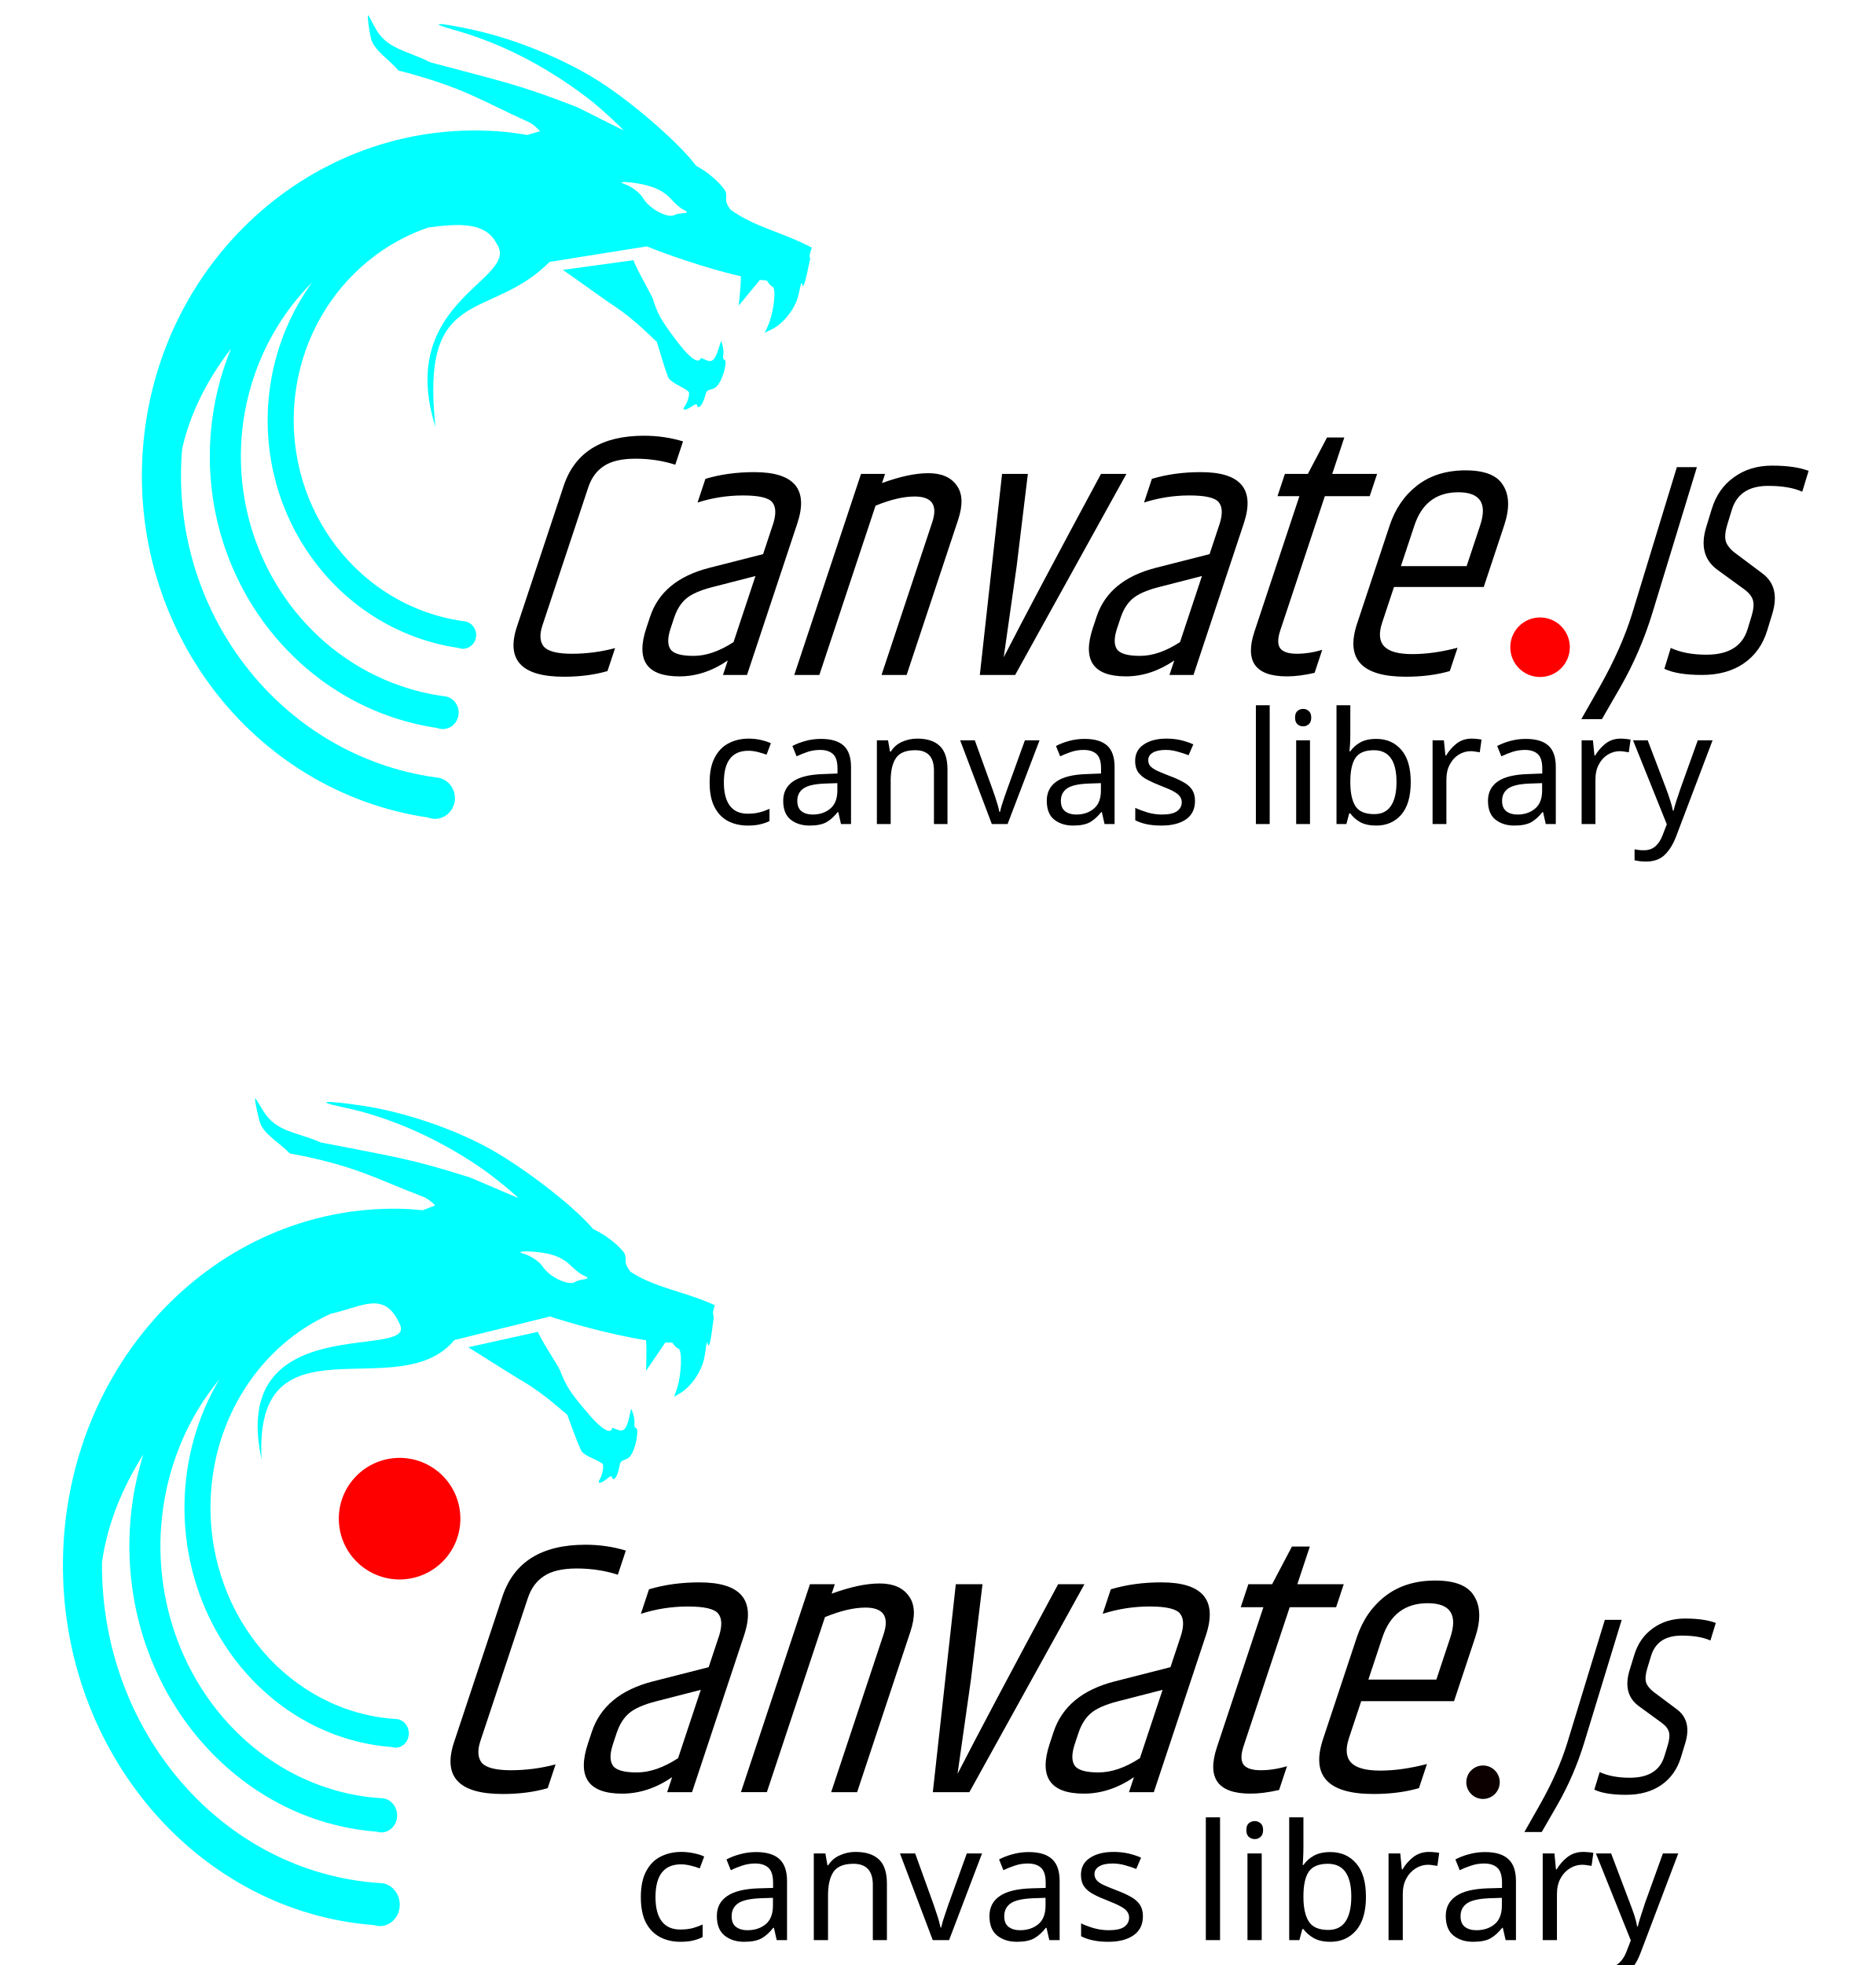
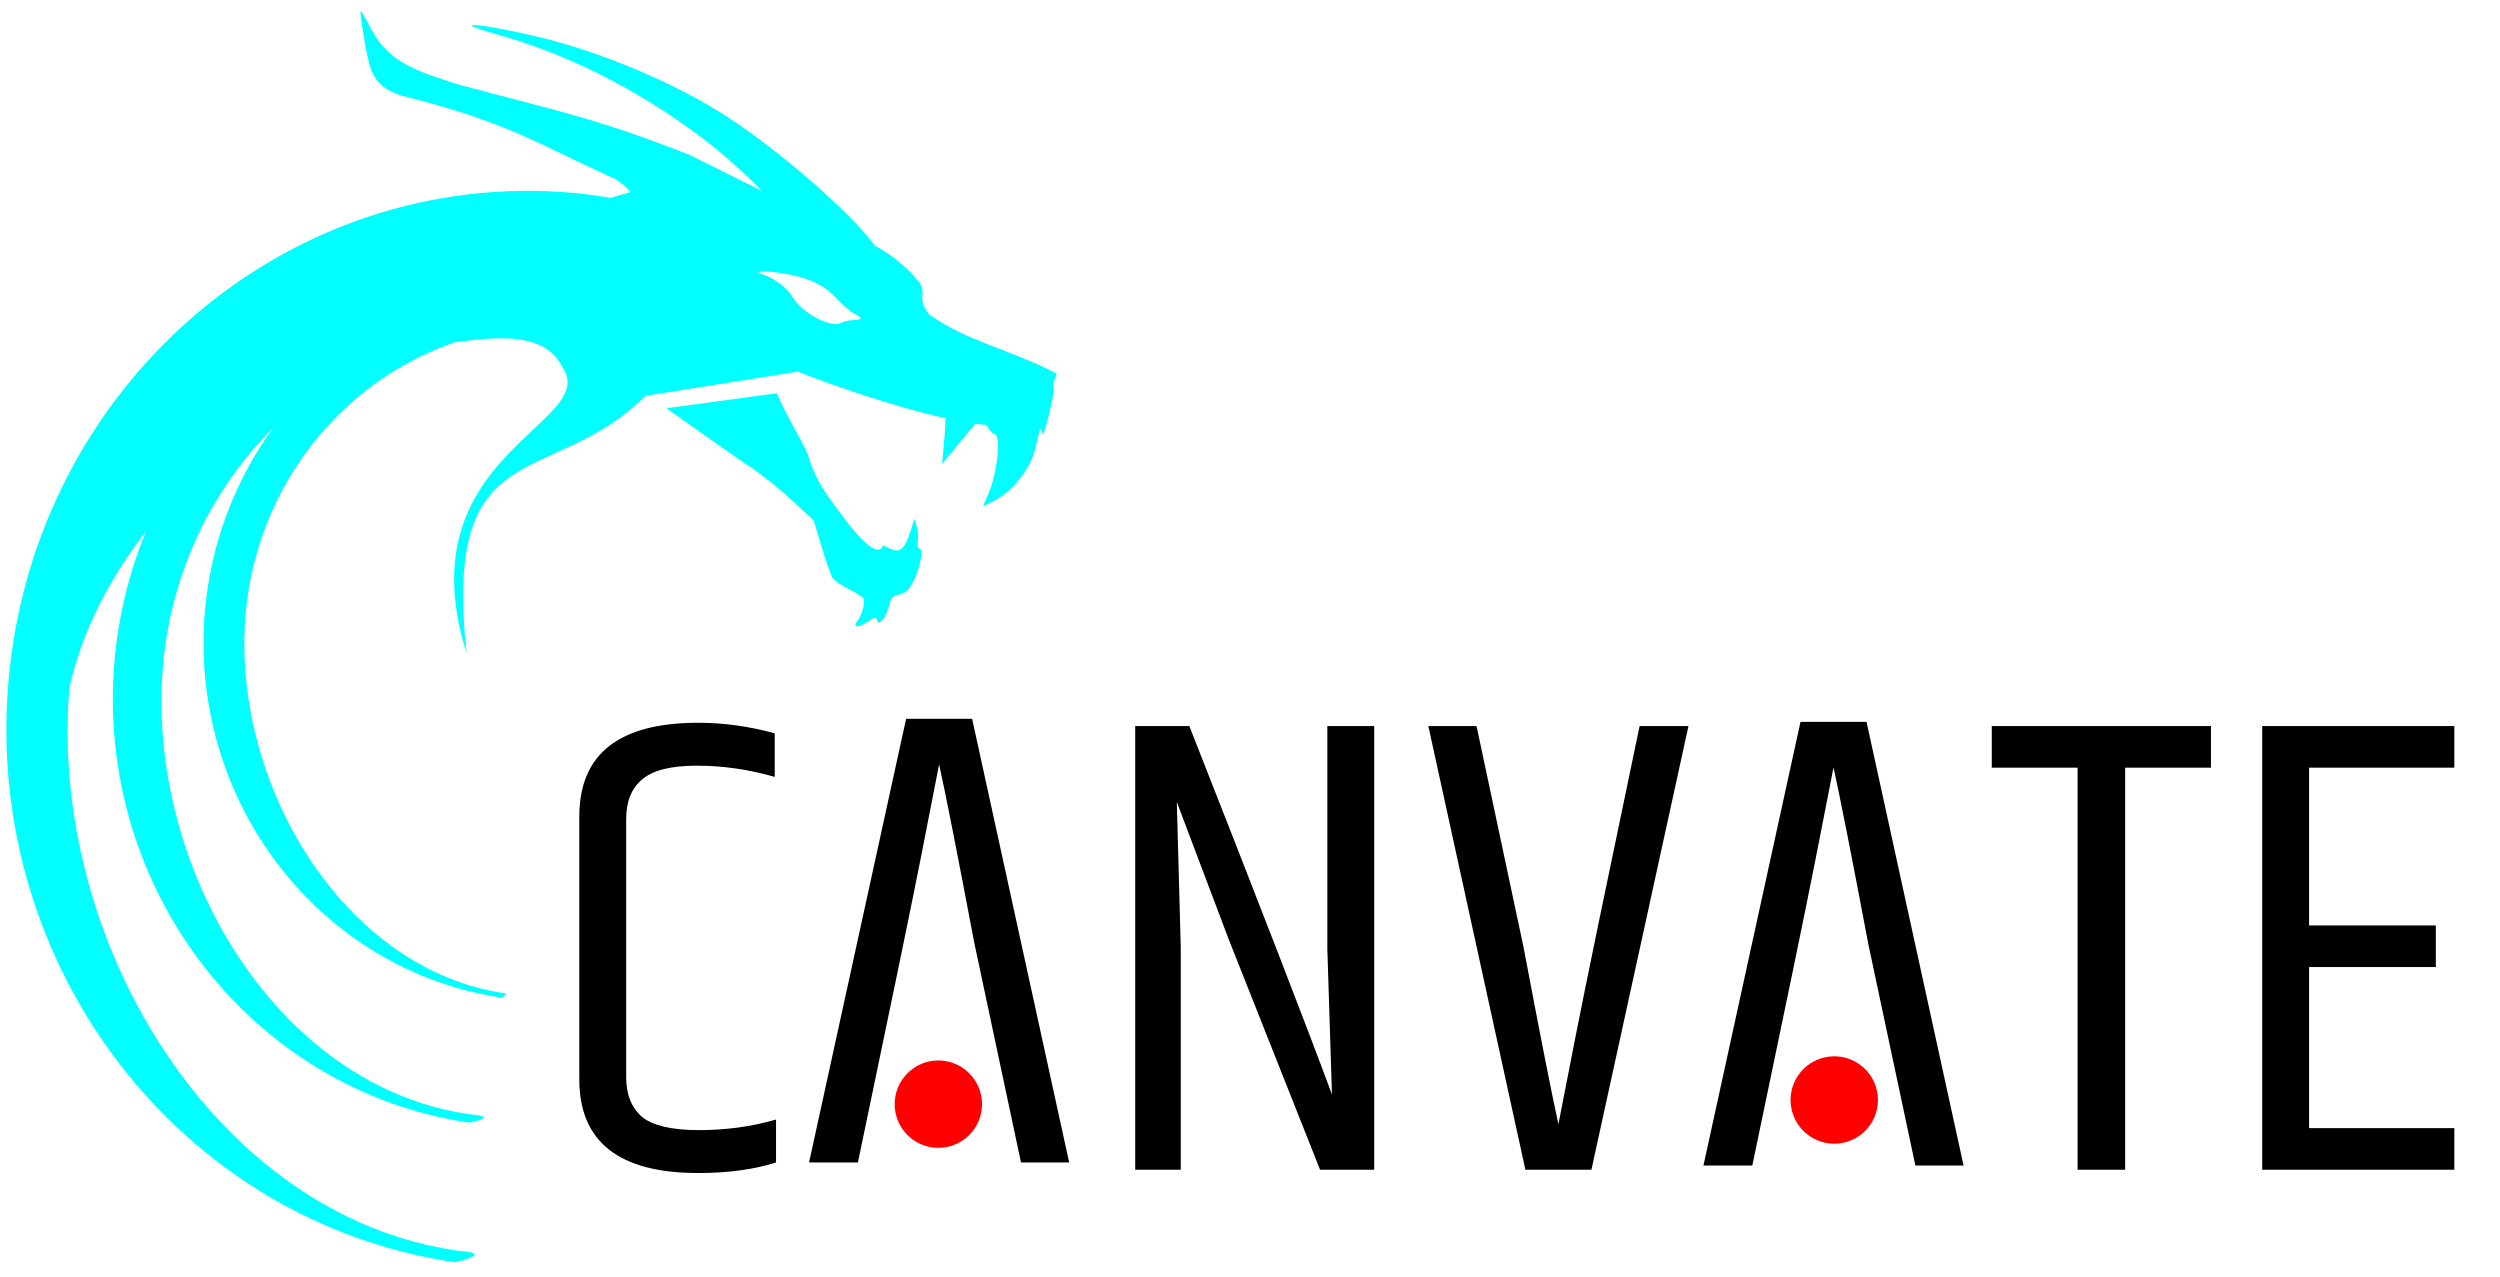
- <svg xmlns="http://www.w3.org/2000/svg" version="1.1" id="svg815" width="210" height="220" viewBox="0 0 210 220">
+ <svg xmlns="http://www.w3.org/2000/svg" version="1.1" id="svg815" width="190" height="97" viewBox="0 0 190 97">
  <defs id="defs819" />
-   <g aria-label="Canvate  JS" transform="matrix(0.9331692,0,-0.3098287,0.9331692,22.87449,11.37017)" style="font-style:normal;font-weight:normal;font-size:42.395px;line-height:1.25;font-family:sans-serif;letter-spacing:0px;word-spacing:0px;fill:#000000;fill-opacity:1;stroke:none;stroke-width:1.06" id="text10565-2">
-     <path id="path2909" style="font-style:normal;font-variant:normal;font-weight:normal;font-stretch:normal;font-family:Khand;-inkscape-font-specification:Khand;stroke-width:0.883" d="m 191.256,43.864 h 2.404 l 0.467,17.455 q 0.126,4.714 -0.879,8.912 l -0.946,3.867 h -2.472 l 0.912,-3.867 q 1.093,-4.714 0.981,-8.875 z m 5.854,5.008 q -0.065,-2.43 1.388,-3.793 1.452,-1.399 4.127,-1.399 2.709,0 4.587,0.626 l 0.067,2.504 q -1.779,-0.7 -4.319,-0.7 -3.487,0 -3.41,2.872 l 0.047,1.768 q 0.035,1.289 0.494,2.025 0.494,0.736 1.595,1.399 l 3.991,2.394 q 2.786,1.62 2.873,4.898 l 0.053,1.989 q 0.068,2.541 -1.486,3.94 -1.554,1.399 -4.567,1.399 -2.979,0 -4.76,-0.736 l -0.067,-2.504 q 2.019,0.81 4.559,0.81 3.995,0 3.913,-3.056 l -0.041,-1.547 q -0.033,-1.215 -0.458,-1.915 -0.425,-0.7 -1.491,-1.326 l -3.956,-2.32 q -2.992,-1.731 -3.083,-5.155 z" />
-     <path id="path2859" style="font-style:normal;font-variant:normal;font-weight:normal;font-stretch:normal;font-family:Khand;-inkscape-font-specification:Khand;stroke-width:1.06" d="m 58.431,46.114 q 0,-6.02 7.631,-6.02 2.459,0 4.918,0.678 v 2.798 q -2.501,-0.721 -5.003,-0.721 -2.501,0 -3.519,0.89 -1.017,0.848 -1.017,2.544 v 16.577 q 0,1.653 1.017,2.544 1.06,0.848 3.646,0.848 2.629,0 4.96,-0.678 v 2.756 q -2.12,0.678 -5.003,0.678 -7.631,0 -7.631,-6.02 z m 22.323,-1.653 q 7.207,0 7.207,6.147 v 18.188 h -2.883 v -1.738 q -2.162,1.908 -5.172,1.908 -5.893,0 -5.893,-5.808 v -1.357 q 0,-4.409 5.13,-5.851 l 5.935,-1.653 v -3.688 q -0.042,-1.738 -0.975,-2.544 -0.933,-0.806 -3.773,-0.806 -2.798,0 -5.172,0.848 v -2.84 q 2.417,-0.806 5.596,-0.806 z m -3.816,17.467 v 1.272 q 0,1.696 0.806,2.501 0.806,0.806 3.052,0.806 2.247,0 4.24,-1.653 v -7.928 l -4.833,1.357 q -1.908,0.551 -2.586,1.357 -0.678,0.806 -0.678,2.289 z M 96.515,45.774 q 2.84,-1.187 5.172,-1.187 2.374,0 3.9,1.484 1.526,1.441 1.526,4.112 v 18.612 h -3.01 V 50.48 q 0,-3.095 -3.137,-3.095 -1.993,0 -4.324,1.102 V 68.795 H 93.633 V 44.672 h 2.883 z M 122.426,44.672 h 3.052 l -5.342,24.123 h -4.24 L 110.556,44.672 h 3.095 l 2.332,11.065 2.077,10.938 q 1.272,-7.038 4.367,-22.003 z m 11.901,-0.212 q 7.207,0 7.207,6.147 v 18.188 h -2.883 v -1.738 q -2.162,1.908 -5.172,1.908 -5.893,0 -5.893,-5.808 v -1.357 q 0,-4.409 5.13,-5.851 l 5.935,-1.653 v -3.688 q -0.042,-1.738 -0.975,-2.544 -0.933,-0.806 -3.773,-0.806 -2.798,0 -5.172,0.848 v -2.84 q 2.417,-0.806 5.596,-0.806 z m -3.816,17.467 v 1.272 q 0,1.696 0.806,2.501 0.806,0.806 3.052,0.806 2.247,0 4.24,-1.653 v -7.928 l -4.833,1.357 q -1.908,0.551 -2.586,1.357 -0.678,0.806 -0.678,2.289 z m 19.662,-21.622 v 4.367 h 5.384 v 2.671 h -5.384 v 16.11 q 0,1.484 0.721,2.162 0.721,0.636 2.205,0.636 1.484,0 2.883,-0.466 v 2.756 q -1.696,0.424 -3.18,0.424 -5.681,0 -5.681,-5.384 V 47.343 h -2.629 V 44.672 h 2.756 l 0.848,-4.367 z m 11.914,15.432 h 7.886 v -4.875 q 0,-3.985 -3.943,-3.985 -3.943,0 -3.943,3.985 z m -2.968,6.91 V 50.862 q 0,-3.01 1.696,-4.791 1.738,-1.823 5.215,-1.823 3.476,0 5.13,1.823 1.696,1.781 1.696,4.791 v 7.377 h -10.768 v 4.282 q 0,1.908 1.187,2.84 1.187,0.933 3.688,0.933 2.501,0 5.172,-0.763 v 2.798 q -2.12,0.678 -5.045,0.678 -7.97,0 -7.97,-6.359 z" />
+   <path style="fill:#000000;fill-opacity:0;stroke:none;stroke-width:1;stroke-linecap:round;stroke-linejoin:round;stroke-miterlimit:4;stroke-dasharray:none;stroke-opacity:1;paint-order:normal" id="path2679" d="m -125.368,-308.358 -209.912,-47.009 -157.727,146.27 -20.158,-214.165 -187.851,-104.808 197.454,-85.352 41.629,-211.045 142.191,161.414 213.579,-25.625 -109.575,185.111 z" />
+   <path style="font-style:normal;font-weight:normal;font-size:42.56px;line-height:1.25;font-family:sans-serif;letter-spacing:0px;word-spacing:0px;fill:#00ffff;fill-opacity:1;stroke:none;stroke-width:0.146" d="m 27.424,0.821 c -0.101,0.076 0.196,1.817 0.374,2.841 0.334,1.322 0.289,3.106 3.265,3.742 7.837,2.002 10.143,3.713 15.507,6.108 0.473,0.218 0.926,0.611 1.354,1.078 -0.526,0.151 -1,0.3 -1.511,0.45 -0.908,-0.153 -1.82,-0.284 -2.737,-0.372 -21.827,-2.002 -41.094,14.627 -43.035,37.141 C -1.215,73.475 13.68,92.853 34.552,95.929 c 1.489,-0.314 2.347,-0.746 0.355,-0.861 -18.555,-2.556 -31.258,-23.596 -29.629,-42.832 0.982,-4.357 3.083,-8.318 5.826,-11.871 -1.267,3.066 -2.102,6.385 -2.404,9.885 -1.474,17.221 10.366,32.625 26.957,35.07 0,0 2.417,-0.445 0.112,-0.629 -14.751,-2.032 -24.679,-18.81 -23.383,-34.103 0.598,-6.871 3.575,-13.29 8.385,-18.083 -2.957,4.056 -4.757,8.882 -5.199,13.936 -1.236,14.429 8.685,27.335 22.586,29.384 0.147,-0.046 0.22,-0.214 0.331,-0.321 -12.358,-1.702 -20.912,-15.968 -19.828,-28.781 0.851,-9.869 7.369,-17.807 15.947,-20.722 3.796,-0.502 6.828,-0.615 8.128,1.889 3.01,4.312 -12.074,6.621 -7.272,21.762 -1.869,-17.008 6.405,-12.4 13.598,-19.57 l 11.581,-1.842 c 1.873,0.775 7.143,2.641 11.203,3.545 0.018,0.514 -0.05,1.482 -0.253,3.472 l 2.528,-3.051 c 0.293,0.037 0.572,0.066 0.829,0.083 0.204,0.353 0.494,0.674 0.644,0.713 0.526,0.139 0.18,3.108 -0.549,4.709 l -0.346,0.762 0.8,-0.389 c 1.452,-0.708 2.829,-2.46 3.205,-4.071 l 0.163,-0.705 c 0.489,-2.436 -0.012,2.555 1.245,-3.626 -0.136,-0.236 -0.068,-0.659 0.203,-1.285 -3.582,-1.873 -6.842,-2.44 -9.708,-4.512 -0.447,-0.618 -0.543,-0.896 -0.509,-1.45 0.039,-0.633 -0.015,-0.747 -0.687,-1.514 -0.401,-0.457 -1.217,-1.166 -1.813,-1.575 -0.288,-0.198 -0.671,-0.426 -1.091,-0.668 l -0.128,-0.167 c -2.19,-2.824 -7.927,-7.713 -11.872,-10.117 -4.094,-2.495 -9.512,-4.682 -14.217,-5.738 -4.352,-0.976 -6.045,-1.02 -2.601,-0.068 5.362,1.483 10.66,4.144 15.617,7.848 1.577,1.178 3.784,3.19 4.572,4.059 l -5.519,-2.748 c -7.007,-2.718 -8.957,-3.045 -17.524,-5.324 -2.75,-0.908 -5.224,-1.535 -6.586,-4.144 -0.429,-0.821 -0.8,-1.479 -0.824,-1.463 z M 58.397,20.635 c 0.269,0.023 0.602,0.061 0.991,0.12 0.504,0.077 0.958,0.173 1.372,0.286 1.24,0.34 2.111,0.856 2.824,1.647 0.426,0.472 1.01,0.98 1.296,1.128 0.73,0.377 0.725,0.453 -0.037,0.509 -0.366,0.028 -0.759,0.111 -0.872,0.185 -0.742,0.494 -3.035,-0.708 -3.766,-1.975 -0.362,-0.626 -1.343,-1.376 -2.166,-1.655 -0.444,-0.151 -0.496,-0.243 -0.242,-0.267 l -2.9e-4,0.003 c 0.127,-0.011 0.331,-0.005 0.6,0.018 z m 0.663,9.249 -8.415,1.144 c 1.118,0.76 5.259,3.75 6.31,4.413 0.857,0.56 2.308,1.719 3.223,2.572 l 1.663,1.548 0.599,1.974 c 0.329,1.086 0.695,2.143 0.814,2.348 0.119,0.206 0.676,0.604 1.239,0.884 0.562,0.28 1.077,0.607 1.147,0.728 0.145,0.252 -0.145,1.273 -0.487,1.716 -0.382,0.494 0.077,0.52 0.781,0.043 0.525,-0.356 0.672,-0.384 0.718,-0.139 0.068,0.363 0.372,0.191 0.651,-0.366 0.106,-0.213 0.251,-0.622 0.323,-0.909 0.109,-0.436 0.225,-0.542 0.693,-0.654 0.432,-0.103 0.649,-0.271 0.945,-0.731 0.545,-0.849 0.976,-2.67 0.653,-2.755 -0.176,-0.046 -0.224,-0.233 -0.162,-0.604 0.05,-0.295 0.011,-0.792 -0.086,-1.104 l -0.175,-0.565 -0.291,0.925 c -0.435,1.375 -0.782,1.69 -1.514,1.367 l -0.601,-0.268 c 0,0 -0.216,1.607 -3.113,-2.307 -1.675,-2.227 -2.018,-2.843 -2.613,-4.681 -0.155,-0.478 -2.092,-3.785 -2.301,-4.579 z" id="path10251-4-7-5-7" />
+   <g id="g6821" transform="translate(-0.4565456,-2.054455)">
+     <circle r="3.32" cy="85.97" cx="71.771" id="path10642-0" style="fill:#ff0000;fill-opacity:1;stroke:none;stroke-width:0.174;stroke-linecap:round;stroke-linejoin:round;stroke-miterlimit:4;stroke-dasharray:none;stroke-opacity:1;paint-order:normal" />
+     <circle r="3.32" cy="85.654" cx="139.86" id="path10642-0-5" style="fill:#ff0000;fill-opacity:1;stroke:none;stroke-width:0.174;stroke-linecap:round;stroke-linejoin:round;stroke-miterlimit:4;stroke-dasharray:none;stroke-opacity:1;paint-order:normal" />
+     <g transform="matrix(1.254394,0,0,1.254394,256.4623,4.834701)" id="text5366" style="font-style:normal;font-weight:normal;font-size:40px;line-height:1.25;font-family:sans-serif;letter-spacing:0px;word-spacing:0px;fill:#000000;fill-opacity:1;stroke:none" aria-label="CANVATE">
+       <path id="path5404" d="m -67.027,41.774 h 11.64 v 2.52 h -8.8 v 9.56 h 7.68 v 2.52 h -7.68 v 9.76 h 8.8 v 2.52 h -11.64 z" style="font-style:normal;font-variant:normal;font-weight:normal;font-stretch:normal;font-family:Khand;-inkscape-font-specification:Khand" />
+       <path id="path5402" d="m -70.131,41.774 v 2.52 h -5.2 v 24.36 h -2.88 v -24.36 h -5.2 v -2.52 z" style="font-style:normal;font-variant:normal;font-weight:normal;font-stretch:normal;font-family:Khand;-inkscape-font-specification:Khand" />
+       <path id="path5396" d="m -104.748,41.774 h 2.96 l -5.88,26.88 h -4 l -5.88,-26.88 h 2.92 l 2.84,13.36 q 1.52,8.04 2.12,10.76 0.32,-1.6 1.08,-5.52 0.84,-4.28 3.84,-18.6 z" style="font-style:normal;font-variant:normal;font-weight:normal;font-stretch:normal;font-family:Khand;-inkscape-font-specification:Khand" />
+       <path id="path5394" d="m -123.388,64.094 -0.28,-8.84 v -13.48 h 2.84 v 26.88 h -3.28 l -5.52,-13.92 q -0.32,-0.84 -3.16,-8.36 l 0.24,8.8 v 13.48 h -2.76 v -26.88 h 3.28 q 6.36,16.16 8.64,22.32 z" style="font-style:normal;font-variant:normal;font-weight:normal;font-stretch:normal;font-family:Khand;-inkscape-font-specification:Khand" />
+       <path id="path5384" d="m -168.989,47.254 q 0,-5.68 7.2,-5.68 2.32,0 4.64,0.64 v 2.64 q -2.36,-0.68 -4.72,-0.68 -2.36,0 -3.32,0.84 -0.96,0.8 -0.96,2.4 v 15.64 q 0,1.56 0.96,2.4 1,0.8 3.44,0.8 2.48,0 4.68,-0.64 v 2.6 q -2,0.64 -4.72,0.64 -7.2,0 -7.2,-5.68 z" style="font-style:normal;font-variant:normal;font-weight:normal;font-stretch:normal;font-family:Khand;-inkscape-font-specification:Khand" />
+       <path id="path5396-5" d="m -152.109,68.214 h -2.96 l 5.88,-26.88 h 4 l 5.88,26.88 h -2.92 l -2.84,-13.36 q -1.52,-8.04 -2.12,-10.76 -0.32,1.6 -1.08,5.52 -0.84,4.28 -3.84,18.6 z" style="font-style:normal;font-variant:normal;font-weight:normal;font-stretch:normal;font-size:40px;line-height:1.25;font-family:Khand;-inkscape-font-specification:Khand;letter-spacing:0px;word-spacing:0px;fill:#000000;fill-opacity:1;stroke:none" />
+       <path id="path5396-5-8" d="m -97.92,68.399 h -2.96 l 5.88,-26.88 h 4 l 5.88,26.88 h -2.92 l -2.84,-13.36 q -1.52,-8.04 -2.12,-10.76 -0.32,1.6 -1.08,5.52 -0.84,4.28 -3.84,18.6 z" style="font-style:normal;font-variant:normal;font-weight:normal;font-stretch:normal;font-size:40px;line-height:1.25;font-family:Khand;-inkscape-font-specification:Khand;letter-spacing:0px;word-spacing:0px;fill:#000000;fill-opacity:1;stroke:none" />
+     </g>
  </g>
-   <text xml:space="preserve" style="font-style:normal;font-weight:normal;font-size:17.493px;line-height:1.25;font-family:sans-serif;letter-spacing:0px;word-spacing:0px;fill:#000000;fill-opacity:1;stroke:none;stroke-width:0.437" x="78.488" y="92.26" id="text10569-4">
-     <tspan id="tspan10567-9" x="78.488" y="92.26" style="font-style:normal;font-variant:normal;font-weight:normal;font-stretch:normal;font-family:khand;-inkscape-font-specification:khand;stroke-width:0.437">canvas library</tspan>
-   </text>
-   <circle style="fill:#ff0000;fill-opacity:1;stroke:none;stroke-width:0.175;stroke-linecap:round;stroke-linejoin:round;stroke-miterlimit:4;stroke-dasharray:none;stroke-opacity:1;paint-order:normal" id="path10642" cx="172.44" cy="72.463" r="3.334" />
-   <path style="fill:#000000;fill-opacity:0;stroke:none;stroke-width:1;stroke-linecap:round;stroke-linejoin:round;stroke-miterlimit:4;stroke-dasharray:none;stroke-opacity:1;paint-order:normal" id="path2679" d="m -125.368,-185.358 -209.912,-47.009 -157.727,146.27 -20.158,-214.165 -187.851,-104.808 197.454,-85.352 41.629,-211.045 142.191,161.414 213.579,-25.625 -109.575,185.111 z" />
-   <path style="font-style:normal;font-weight:normal;font-size:42.56px;line-height:1.25;font-family:sans-serif;letter-spacing:0px;word-spacing:0px;fill:#00ffff;fill-opacity:1;stroke:none;stroke-width:0.138" d="m 41.204,1.679 c -0.095,0.072 0.134,1.817 0.352,2.684 0.314,1.249 2.097,2.379 3.068,3.535 7.366,1.891 9.532,3.508 14.574,5.771 0.445,0.206 0.87,0.578 1.273,1.019 -0.494,0.143 -0.94,0.283 -1.42,0.425 -0.853,-0.145 -1.71,-0.268 -2.573,-0.351 -20.513,-1.891 -38.621,13.817 -40.445,35.086 -1.743,20.466 12.255,38.772 31.872,41.677 0.191,0.076 0.392,0.125 0.596,0.144 1.231,0.115 2.319,-0.828 2.429,-2.105 0.109,-1.277 -0.801,-2.404 -2.033,-2.516 -0.025,-0.002 -0.049,-0.003 -0.074,-0.005 -17.438,-2.415 -29.962,-18.622 -28.43,-36.794 0.923,-4.116 2.898,-7.858 5.475,-11.214 -1.191,2.897 -1.976,6.032 -2.259,9.338 -1.386,16.269 9.742,30.82 25.335,33.13 0.152,0.061 0.311,0.1 0.474,0.116 0.979,0.09 1.843,-0.659 1.93,-1.674 0.086,-1.014 -0.637,-1.909 -1.615,-1.999 -0.02,-8.4e-4 -0.04,-0.003 -0.06,-0.003 -13.863,-1.919 -23.818,-14.804 -22.6,-29.25 0.562,-6.491 3.36,-12.554 7.88,-17.082 -2.779,3.831 -4.471,8.391 -4.886,13.165 -1.161,13.631 8.162,25.823 21.227,27.758 0.127,0.051 0.261,0.083 0.396,0.096 0.821,0.077 1.546,-0.551 1.619,-1.402 0.072,-0.85 -0.535,-1.6 -1.355,-1.674 -0.016,-0.002 -0.032,-0.003 -0.048,-0.005 -11.615,-1.608 -19.956,-12.402 -18.936,-24.506 0.8,-9.323 6.926,-16.822 14.988,-19.575 3.568,-0.474 6.417,-0.581 7.639,1.784 2.829,4.073 -11.348,6.255 -6.835,20.558 -1.757,-16.067 6.02,-11.714 12.78,-18.488 l 10.884,-1.74 c 1.76,0.732 6.714,2.495 10.529,3.349 0.017,0.485 -0.047,1.4 -0.238,3.28 l 2.376,-2.882 c 0.275,0.035 0.537,0.062 0.779,0.079 0.191,0.333 0.465,0.637 0.605,0.674 0.494,0.131 0.169,2.936 -0.516,4.449 l -0.325,0.72 0.752,-0.368 c 1.364,-0.669 2.659,-2.324 3.012,-3.846 L 89.551,32.37 c 0.46,-2.301 -0.011,2.414 1.17,-3.425 -0.128,-0.223 -0.064,-0.623 0.19,-1.214 -3.367,-1.769 -6.431,-2.305 -9.124,-4.263 -0.42,-0.584 -0.511,-0.847 -0.479,-1.37 0.036,-0.598 -0.014,-0.705 -0.646,-1.43 -0.376,-0.431 -1.144,-1.101 -1.704,-1.488 -0.271,-0.187 -0.631,-0.403 -1.026,-0.631 l -0.121,-0.158 c -2.058,-2.667 -7.45,-7.286 -11.158,-9.557 -3.847,-2.357 -8.939,-4.423 -13.361,-5.42 -4.09,-0.922 -5.682,-0.964 -2.444,-0.064 5.039,1.401 10.019,3.914 14.677,7.414 1.482,1.113 3.556,3.013 4.297,3.835 l -5.187,-2.596 c -6.585,-2.567 -8.418,-2.876 -16.469,-5.029 -2.618,-1.346 -4.909,-1.45 -6.189,-3.915 -0.403,-0.776 -0.752,-1.398 -0.775,-1.382 z M 70.313,20.397 c 0.252,0.022 0.566,0.058 0.931,0.113 0.473,0.073 0.9,0.164 1.289,0.27 1.166,0.321 1.984,0.808 2.654,1.556 0.4,0.446 0.949,0.926 1.218,1.066 0.687,0.356 0.681,0.427 -0.035,0.481 -0.344,0.026 -0.714,0.105 -0.82,0.175 -0.697,0.467 -2.852,-0.668 -3.54,-1.866 -0.34,-0.592 -1.262,-1.299 -2.035,-1.563 -0.417,-0.142 -0.466,-0.23 -0.227,-0.252 l -2.7e-4,0.003 c 0.119,-0.011 0.311,-0.005 0.564,0.017 z m 0.623,8.737 -7.908,1.081 c 1.051,0.718 4.943,3.542 5.93,4.169 0.805,0.529 2.169,1.623 3.029,2.429 l 1.563,1.462 0.563,1.864 c 0.309,1.026 0.654,2.024 0.765,2.218 0.111,0.194 0.635,0.571 1.164,0.835 0.528,0.264 1.013,0.573 1.078,0.688 0.137,0.238 -0.136,1.203 -0.458,1.621 -0.359,0.467 0.073,0.491 0.734,0.04 0.494,-0.336 0.631,-0.363 0.675,-0.131 0.064,0.343 0.35,0.18 0.612,-0.346 0.1,-0.201 0.236,-0.587 0.304,-0.858 0.103,-0.412 0.212,-0.512 0.652,-0.618 0.406,-0.097 0.61,-0.256 0.888,-0.69 0.512,-0.802 0.917,-2.522 0.613,-2.602 -0.165,-0.044 -0.211,-0.22 -0.152,-0.57 0.047,-0.279 0.01,-0.748 -0.081,-1.043 l -0.165,-0.534 -0.274,0.874 c -0.409,1.299 -0.735,1.596 -1.423,1.291 l -0.565,-0.253 c 0,0 -0.203,1.518 -2.926,-2.179 -1.574,-2.104 -1.896,-2.685 -2.456,-4.422 -0.145,-0.452 -1.966,-3.575 -2.162,-4.326 z" id="path10251-4-7-5" />
-   <path style="font-style:normal;font-weight:normal;font-size:42.56px;line-height:1.25;font-family:sans-serif;letter-spacing:0px;word-spacing:0px;fill:#00ffff;fill-opacity:1;stroke:none;stroke-width:0.14" d="m 28.571,122.95 c -0.089,0.082 0.268,1.873 0.549,2.754 0.405,1.27 2.265,2.304 3.319,3.427 7.48,1.393 9.759,2.902 14.95,4.859 0.458,0.18 0.91,0.532 1.344,0.958 -0.482,0.186 -0.915,0.366 -1.384,0.55 -0.861,-0.084 -1.724,-0.147 -2.59,-0.166 -20.582,-0.382 -37.466,17.288 -37.711,39.468 -0.224,21.342 15.08,39.234 34.844,40.736 0.196,0.064 0.4,0.099 0.604,0.104 1.236,0.024 2.25,-1.036 2.265,-2.368 0.014,-1.332 -0.976,-2.429 -2.212,-2.451 -0.025,1.4e-4 -0.049,-6e-4 -0.074,4.2e-4 -17.557,-1.161 -31.236,-16.993 -31.054,-35.941 0.616,-4.336 2.306,-8.365 4.627,-12.041 -0.973,3.093 -1.523,6.402 -1.561,9.85 -0.178,16.965 11.988,31.187 27.698,32.382 0.156,0.051 0.318,0.08 0.481,0.083 0.982,0.018 1.788,-0.825 1.799,-1.883 0.011,-1.057 -0.776,-1.929 -1.757,-1.947 -0.02,6.6e-4 -0.04,4.3e-4 -0.059,0.002 -13.957,-0.923 -24.831,-13.509 -24.686,-28.572 0.08,-6.769 2.42,-13.268 6.59,-18.307 -2.486,4.184 -3.835,9.038 -3.896,14.018 -0.149,14.214 10.044,26.131 23.207,27.131 0.131,0.043 0.266,0.066 0.402,0.069 0.824,0.017 1.5,-0.69 1.51,-1.578 0.009,-0.887 -0.652,-1.617 -1.475,-1.631 -0.016,-5.5e-4 -0.032,-1.9e-4 -0.048,-0.002 -11.694,-0.772 -20.805,-11.316 -20.684,-23.937 0.108,-9.722 5.658,-17.964 13.488,-21.437 3.521,-0.765 6.03,-2.707 7.744,1.262 1.714,3.968 -19.239,-1.922 -15.507,15.075 -0.939,-16.569 15.349,-5.848 21.585,-13.387 l 10.718,-2.64 c 1.808,0.623 6.875,2.069 10.74,2.661 0.053,0.502 0.056,1.455 0.005,3.417 l 2.155,-3.169 c 0.277,0.015 0.54,0.023 0.782,0.021 0.215,0.331 0.51,0.624 0.653,0.652 0.502,0.098 0.386,3.03 -0.185,4.65 l -0.271,0.771 0.722,-0.439 c 1.31,-0.798 2.478,-2.612 2.717,-4.217 l 0.103,-0.702 c 0.288,-2.42 0.167,2.502 0.913,-3.639 -0.144,-0.221 -0.109,-0.64 0.1,-1.273 -3.486,-1.575 -6.579,-1.894 -9.408,-3.715 -0.462,-0.573 -0.572,-0.838 -0.578,-1.383 -0.008,-0.622 -0.066,-0.73 -0.75,-1.432 -0.407,-0.418 -1.221,-1.053 -1.808,-1.411 -0.284,-0.173 -0.658,-0.369 -1.069,-0.575 l -0.132,-0.154 c -2.248,-2.606 -7.963,-6.977 -11.826,-9.045 -4.008,-2.146 -9.235,-3.896 -13.716,-4.589 -4.144,-0.641 -5.733,-0.562 -2.44,0.122 5.125,1.064 10.274,3.286 15.175,6.554 1.559,1.039 3.767,2.849 4.566,3.643 l -5.361,-2.291 c -6.752,-2.154 -8.602,-2.333 -16.784,-3.945 -2.709,-1.194 -5,-1.126 -6.458,-3.581 -0.459,-0.773 -0.853,-1.39 -0.874,-1.373 z m 30.393,17.157 c 0.253,0.003 0.568,0.016 0.936,0.046 0.477,0.039 0.909,0.1 1.305,0.181 1.185,0.243 2.037,0.685 2.76,1.408 0.432,0.432 1.014,0.887 1.293,1.011 0.711,0.316 0.71,0.391 8.4e-4,0.501 -0.341,0.054 -0.703,0.163 -0.804,0.245 -0.66,0.537 -2.892,-0.473 -3.665,-1.661 -0.382,-0.587 -1.354,-1.249 -2.144,-1.463 -0.426,-0.115 -0.481,-0.202 -0.245,-0.244 l -8e-5,0.003 c 0.118,-0.02 0.31,-0.029 0.563,-0.026 z m 1.267,9.006 -7.801,1.728 c 1.1,0.663 5.188,3.29 6.218,3.864 0.842,0.487 2.281,1.516 3.198,2.284 l 1.666,1.395 0.699,1.889 c 0.384,1.039 0.801,2.047 0.927,2.24 0.125,0.193 0.676,0.542 1.222,0.776 0.546,0.233 1.052,0.516 1.126,0.63 0.154,0.236 -0.046,1.257 -0.336,1.715 -0.324,0.512 0.109,0.504 0.735,-0.015 0.467,-0.387 0.603,-0.424 0.663,-0.188 0.089,0.35 0.362,0.16 0.584,-0.405 0.085,-0.216 0.192,-0.627 0.239,-0.913 0.072,-0.434 0.173,-0.547 0.604,-0.69 0.397,-0.132 0.589,-0.312 0.834,-0.784 0.451,-0.871 0.728,-2.684 0.419,-2.744 -0.168,-0.032 -0.226,-0.212 -0.194,-0.579 0.026,-0.292 -0.045,-0.776 -0.157,-1.074 l -0.204,-0.541 -0.208,0.926 c -0.312,1.378 -0.614,1.711 -1.323,1.448 l -0.582,-0.219 c 0,0 -0.09,1.589 -3.077,-2.033 -1.725,-2.059 -2.088,-2.637 -2.774,-4.394 -0.178,-0.457 -2.223,-3.554 -2.475,-4.316 z" id="path10251-4-7-5-3" />
-   <circle style="fill:#ff0000;fill-opacity:1;stroke:none;stroke-width:0.357;stroke-linecap:round;stroke-linejoin:round;stroke-miterlimit:4;stroke-dasharray:none;stroke-opacity:1;paint-order:normal" id="path10642-5-8" cx="32.036" cy="172.874" r="6.806" transform="rotate(-4.244274)" />
-   <g aria-label="Canvate  JS" transform="matrix(0.9652004,0,-0.3204636,0.9652004,147.0648,6.75693)" style="font-style:normal;font-weight:normal;font-size:42.395px;line-height:1.25;font-family:sans-serif;letter-spacing:0px;word-spacing:0px;fill:#000000;fill-opacity:1;stroke:none;stroke-width:1.06" id="text10565-2-5">
-     <path id="path2909-7" style="font-style:normal;font-variant:normal;font-weight:normal;font-stretch:normal;font-family:Khand;-inkscape-font-specification:Khand;stroke-width:0.719" d="m 93.865,180.893 h 1.957 l 0.38,14.211 q 0.103,3.838 -0.716,7.255 l -0.77,3.148 h -2.012 l 0.743,-3.148 q 0.89,-3.838 0.799,-7.225 z m 4.766,4.077 q -0.053,-1.979 1.13,-3.088 1.182,-1.139 3.36,-1.139 2.205,0 3.735,0.51 l 0.055,2.039 q -1.449,-0.57 -3.516,-0.57 -2.839,0 -2.777,2.339 l 0.038,1.439 q 0.028,1.049 0.402,1.649 0.402,0.6 1.298,1.139 l 3.25,1.949 q 2.268,1.319 2.339,3.987 l 0.043,1.619 q 0.055,2.069 -1.21,3.208 -1.265,1.139 -3.718,1.139 -2.426,0 -3.875,-0.6 l -0.055,-2.039 q 1.644,0.66 3.711,0.66 3.253,0 3.186,-2.488 l -0.034,-1.259 q -0.026,-0.989 -0.372,-1.559 -0.346,-0.57 -1.214,-1.079 l -3.221,-1.889 q -2.436,-1.409 -2.51,-4.197 z" />
-     <path id="path2859-0" style="font-style:normal;font-variant:normal;font-weight:normal;font-stretch:normal;font-family:Khand;-inkscape-font-specification:Khand;stroke-width:1.06" d="m -34.921,178.202 q 0,-6.02 7.631,-6.02 2.459,0 4.918,0.678 v 2.798 q -2.501,-0.721 -5.003,-0.721 -2.501,0 -3.519,0.89 -1.017,0.848 -1.017,2.544 v 16.577 q 0,1.653 1.017,2.544 1.06,0.848 3.646,0.848 2.629,0 4.96,-0.678 v 2.756 q -2.12,0.678 -5.003,0.678 -7.631,0 -7.631,-6.02 z m 22.323,-1.653 q 7.207,0 7.207,6.147 v 18.188 h -2.883 v -1.738 q -2.162,1.908 -5.172,1.908 -5.893,0 -5.893,-5.808 v -1.357 q 0,-4.409 5.13,-5.851 l 5.935,-1.653 v -3.688 q -0.042,-1.738 -0.975,-2.544 -0.933,-0.806 -3.773,-0.806 -2.798,0 -5.172,0.848 v -2.841 q 2.417,-0.806 5.596,-0.806 z m -3.816,17.467 v 1.272 q 0,1.696 0.806,2.501 0.806,0.806 3.052,0.806 2.247,0 4.24,-1.653 v -7.928 l -4.833,1.357 q -1.908,0.551 -2.586,1.357 -0.678,0.806 -0.678,2.289 z M 3.163,177.862 q 2.841,-1.187 5.172,-1.187 2.374,0 3.9,1.484 1.526,1.441 1.526,4.112 v 18.612 h -3.01 v -18.315 q 0,-3.095 -3.137,-3.095 -1.993,0 -4.324,1.102 v 20.307 H 0.281 V 176.76 H 3.163 Z m 25.911,-1.102 h 3.052 l -5.342,24.123 h -4.24 l -5.342,-24.123 h 3.095 l 2.332,11.065 2.077,10.938 q 1.272,-7.038 4.367,-22.003 z m 11.901,-0.212 q 7.207,0 7.207,6.147 v 18.188 h -2.883 v -1.738 q -2.162,1.908 -5.172,1.908 -5.893,0 -5.893,-5.808 v -1.357 q 0,-4.409 5.13,-5.851 l 5.935,-1.653 v -3.688 q -0.042,-1.738 -0.975,-2.544 -0.933,-0.806 -3.773,-0.806 -2.798,0 -5.172,0.848 v -2.841 q 2.417,-0.806 5.596,-0.806 z m -3.816,17.467 v 1.272 q 0,1.696 0.806,2.501 0.806,0.806 3.052,0.806 2.247,0 4.24,-1.653 v -7.928 l -4.833,1.357 q -1.908,0.551 -2.586,1.357 -0.678,0.806 -0.678,2.289 z m 19.662,-21.622 v 4.367 h 5.384 v 2.671 h -5.384 v 16.11 q 0,1.484 0.721,2.162 0.721,0.636 2.205,0.636 1.484,0 2.883,-0.466 v 2.756 q -1.696,0.424 -3.18,0.424 -5.681,0 -5.681,-5.384 v -16.237 h -2.629 v -2.671 h 2.756 l 0.848,-4.367 z m 11.914,15.432 h 7.886 v -4.875 q 0,-3.985 -3.943,-3.985 -3.943,0 -3.943,3.985 z m -2.968,6.91 v -11.786 q 0,-3.01 1.696,-4.791 1.738,-1.823 5.215,-1.823 3.476,0 5.13,1.823 1.696,1.781 1.696,4.791 v 7.377 h -10.768 v 4.282 q 0,1.908 1.187,2.84 1.187,0.933 3.688,0.933 2.501,0 5.172,-0.763 v 2.798 q -2.12,0.678 -5.045,0.678 -7.97,0 -7.97,-6.359 z" />
-   </g>
-   <text xml:space="preserve" style="font-style:normal;font-weight:normal;font-size:18.093px;line-height:1.25;font-family:sans-serif;letter-spacing:0px;word-spacing:0px;fill:#000000;fill-opacity:1;stroke:none;stroke-width:0.452" x="70.753" y="217.214" id="text10569-4-7">
-     <tspan id="tspan10567-9-68" x="70.753" y="217.214" style="font-style:normal;font-variant:normal;font-weight:normal;font-stretch:normal;font-family:khand;-inkscape-font-specification:khand;stroke-width:0.452">canvas library</tspan>
-   </text>
-   <circle style="fill:#0c0000;fill-opacity:1;stroke:none;stroke-width:0.098;stroke-linecap:round;stroke-linejoin:round;stroke-miterlimit:4;stroke-dasharray:none;stroke-opacity:1;paint-order:normal" id="path10642-8" cx="166.054" cy="199.536" r="1.873" />
</svg>
